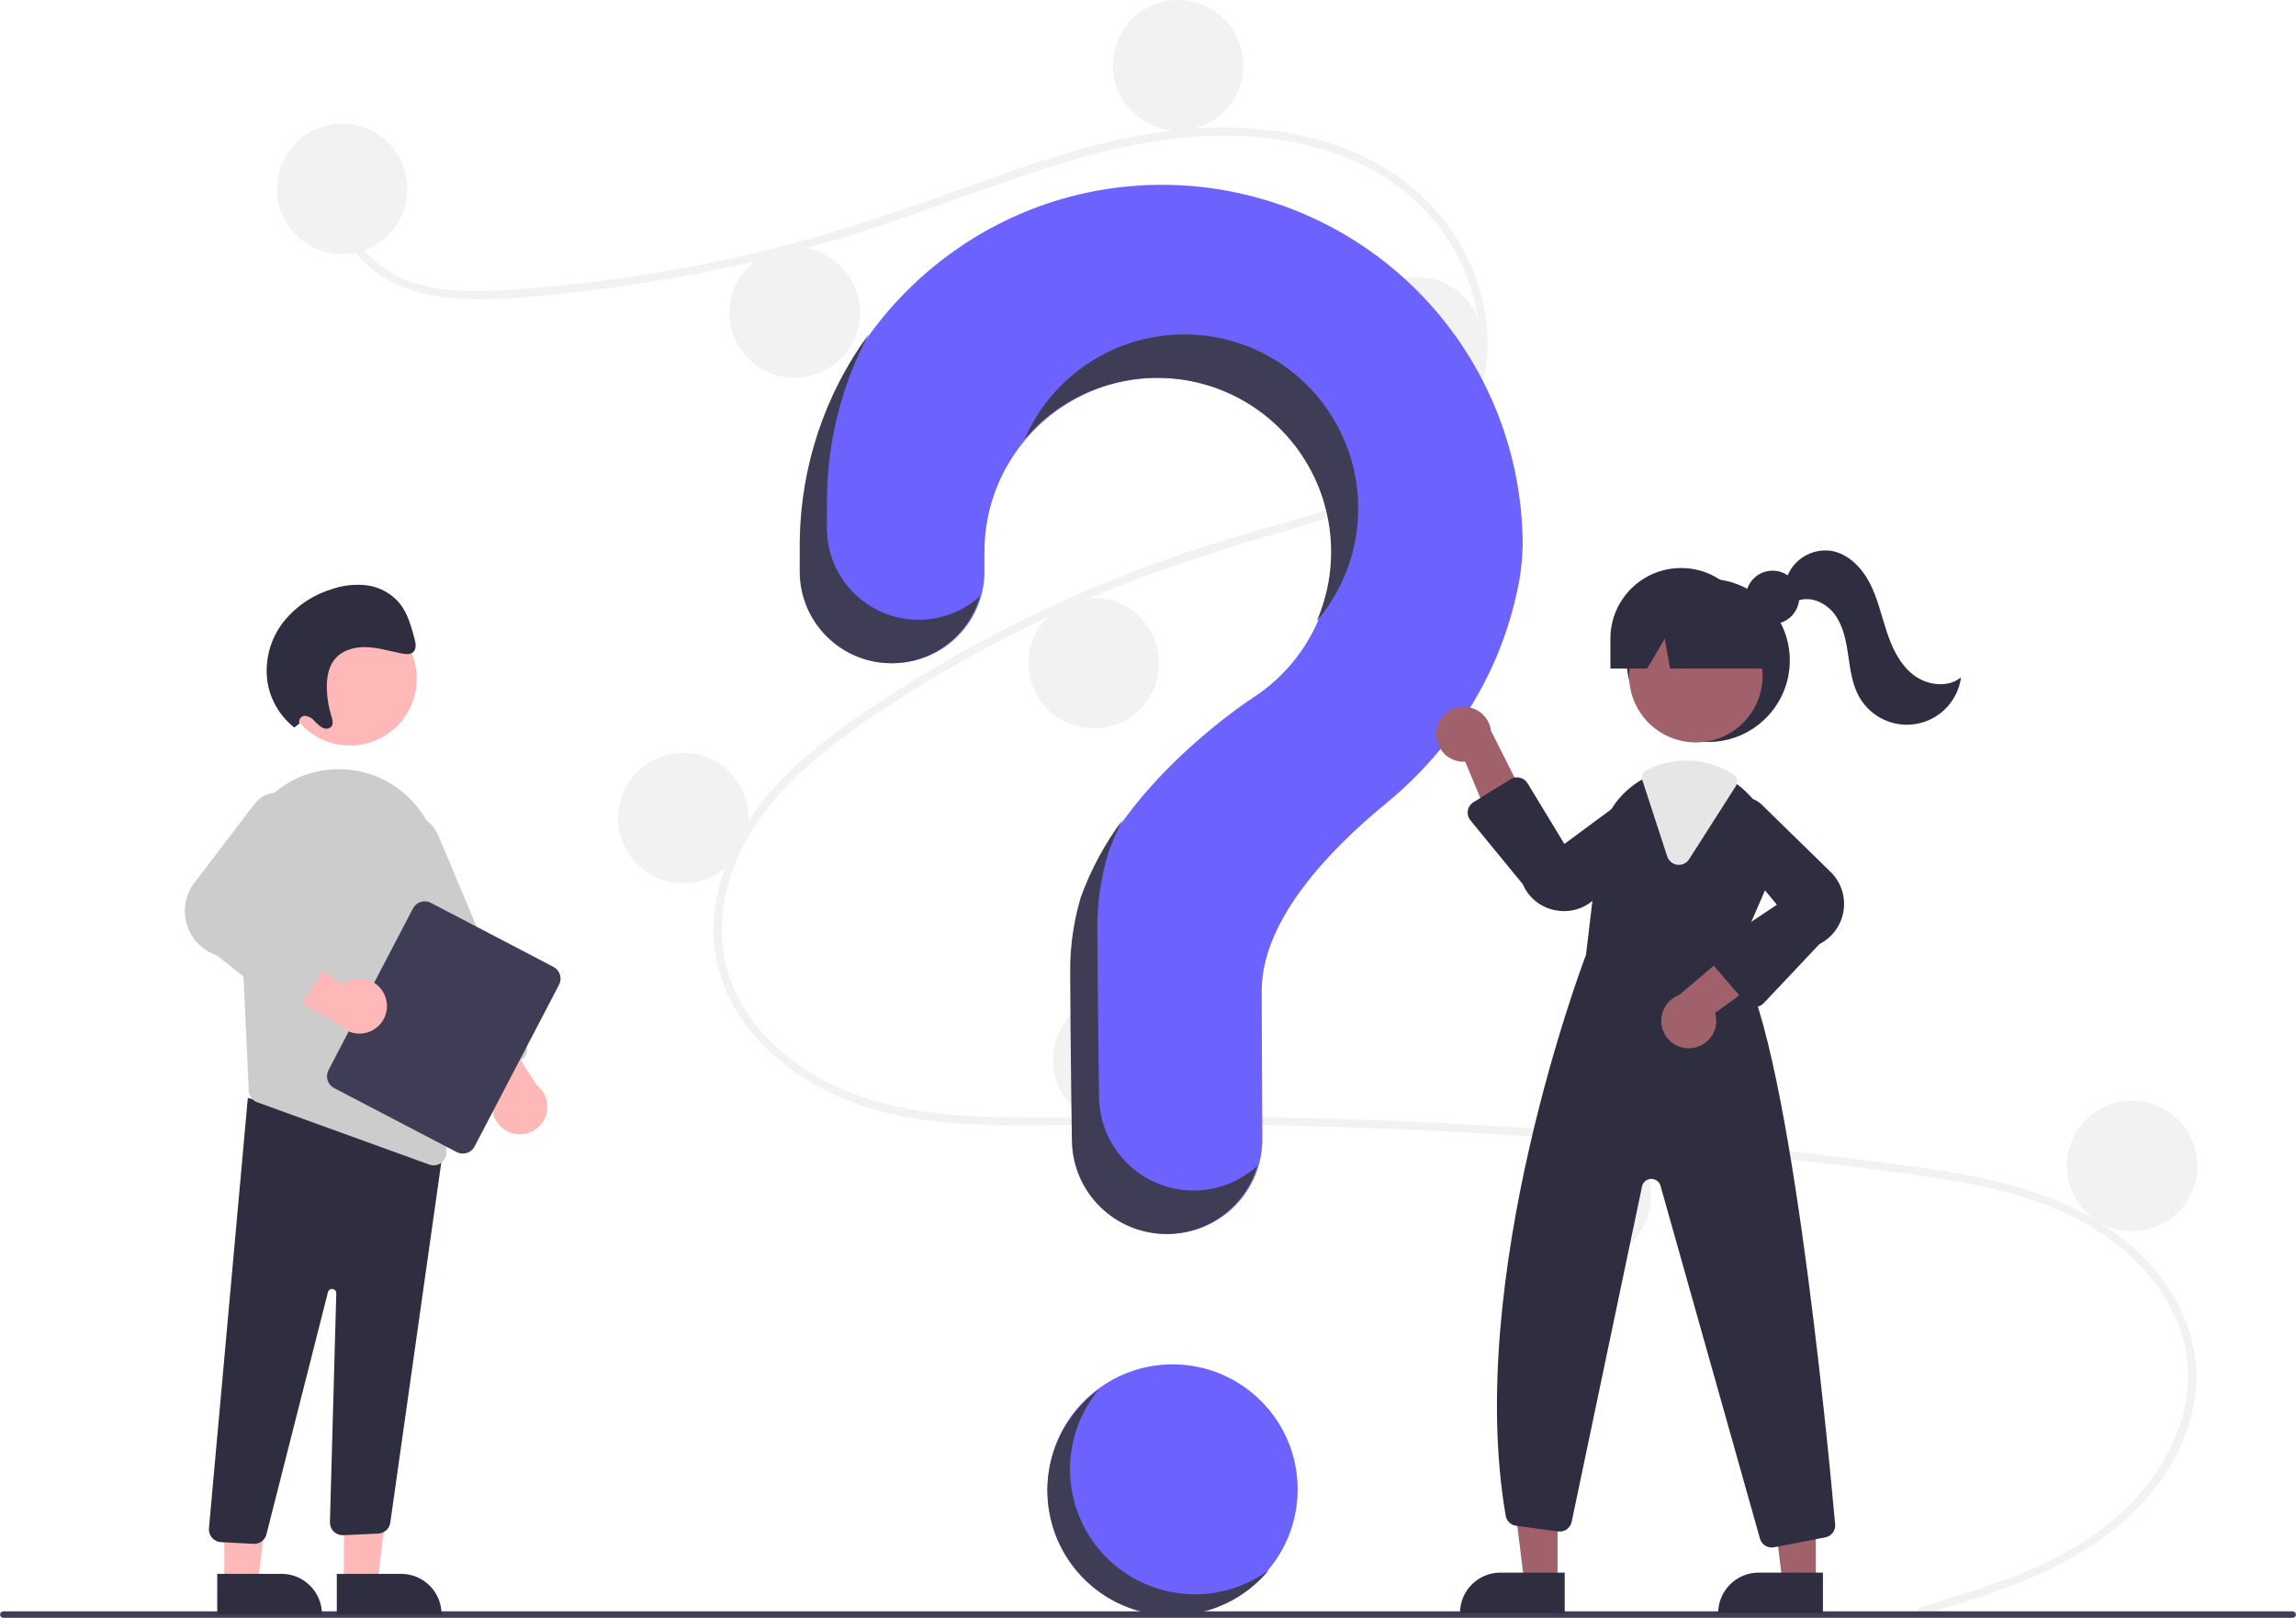
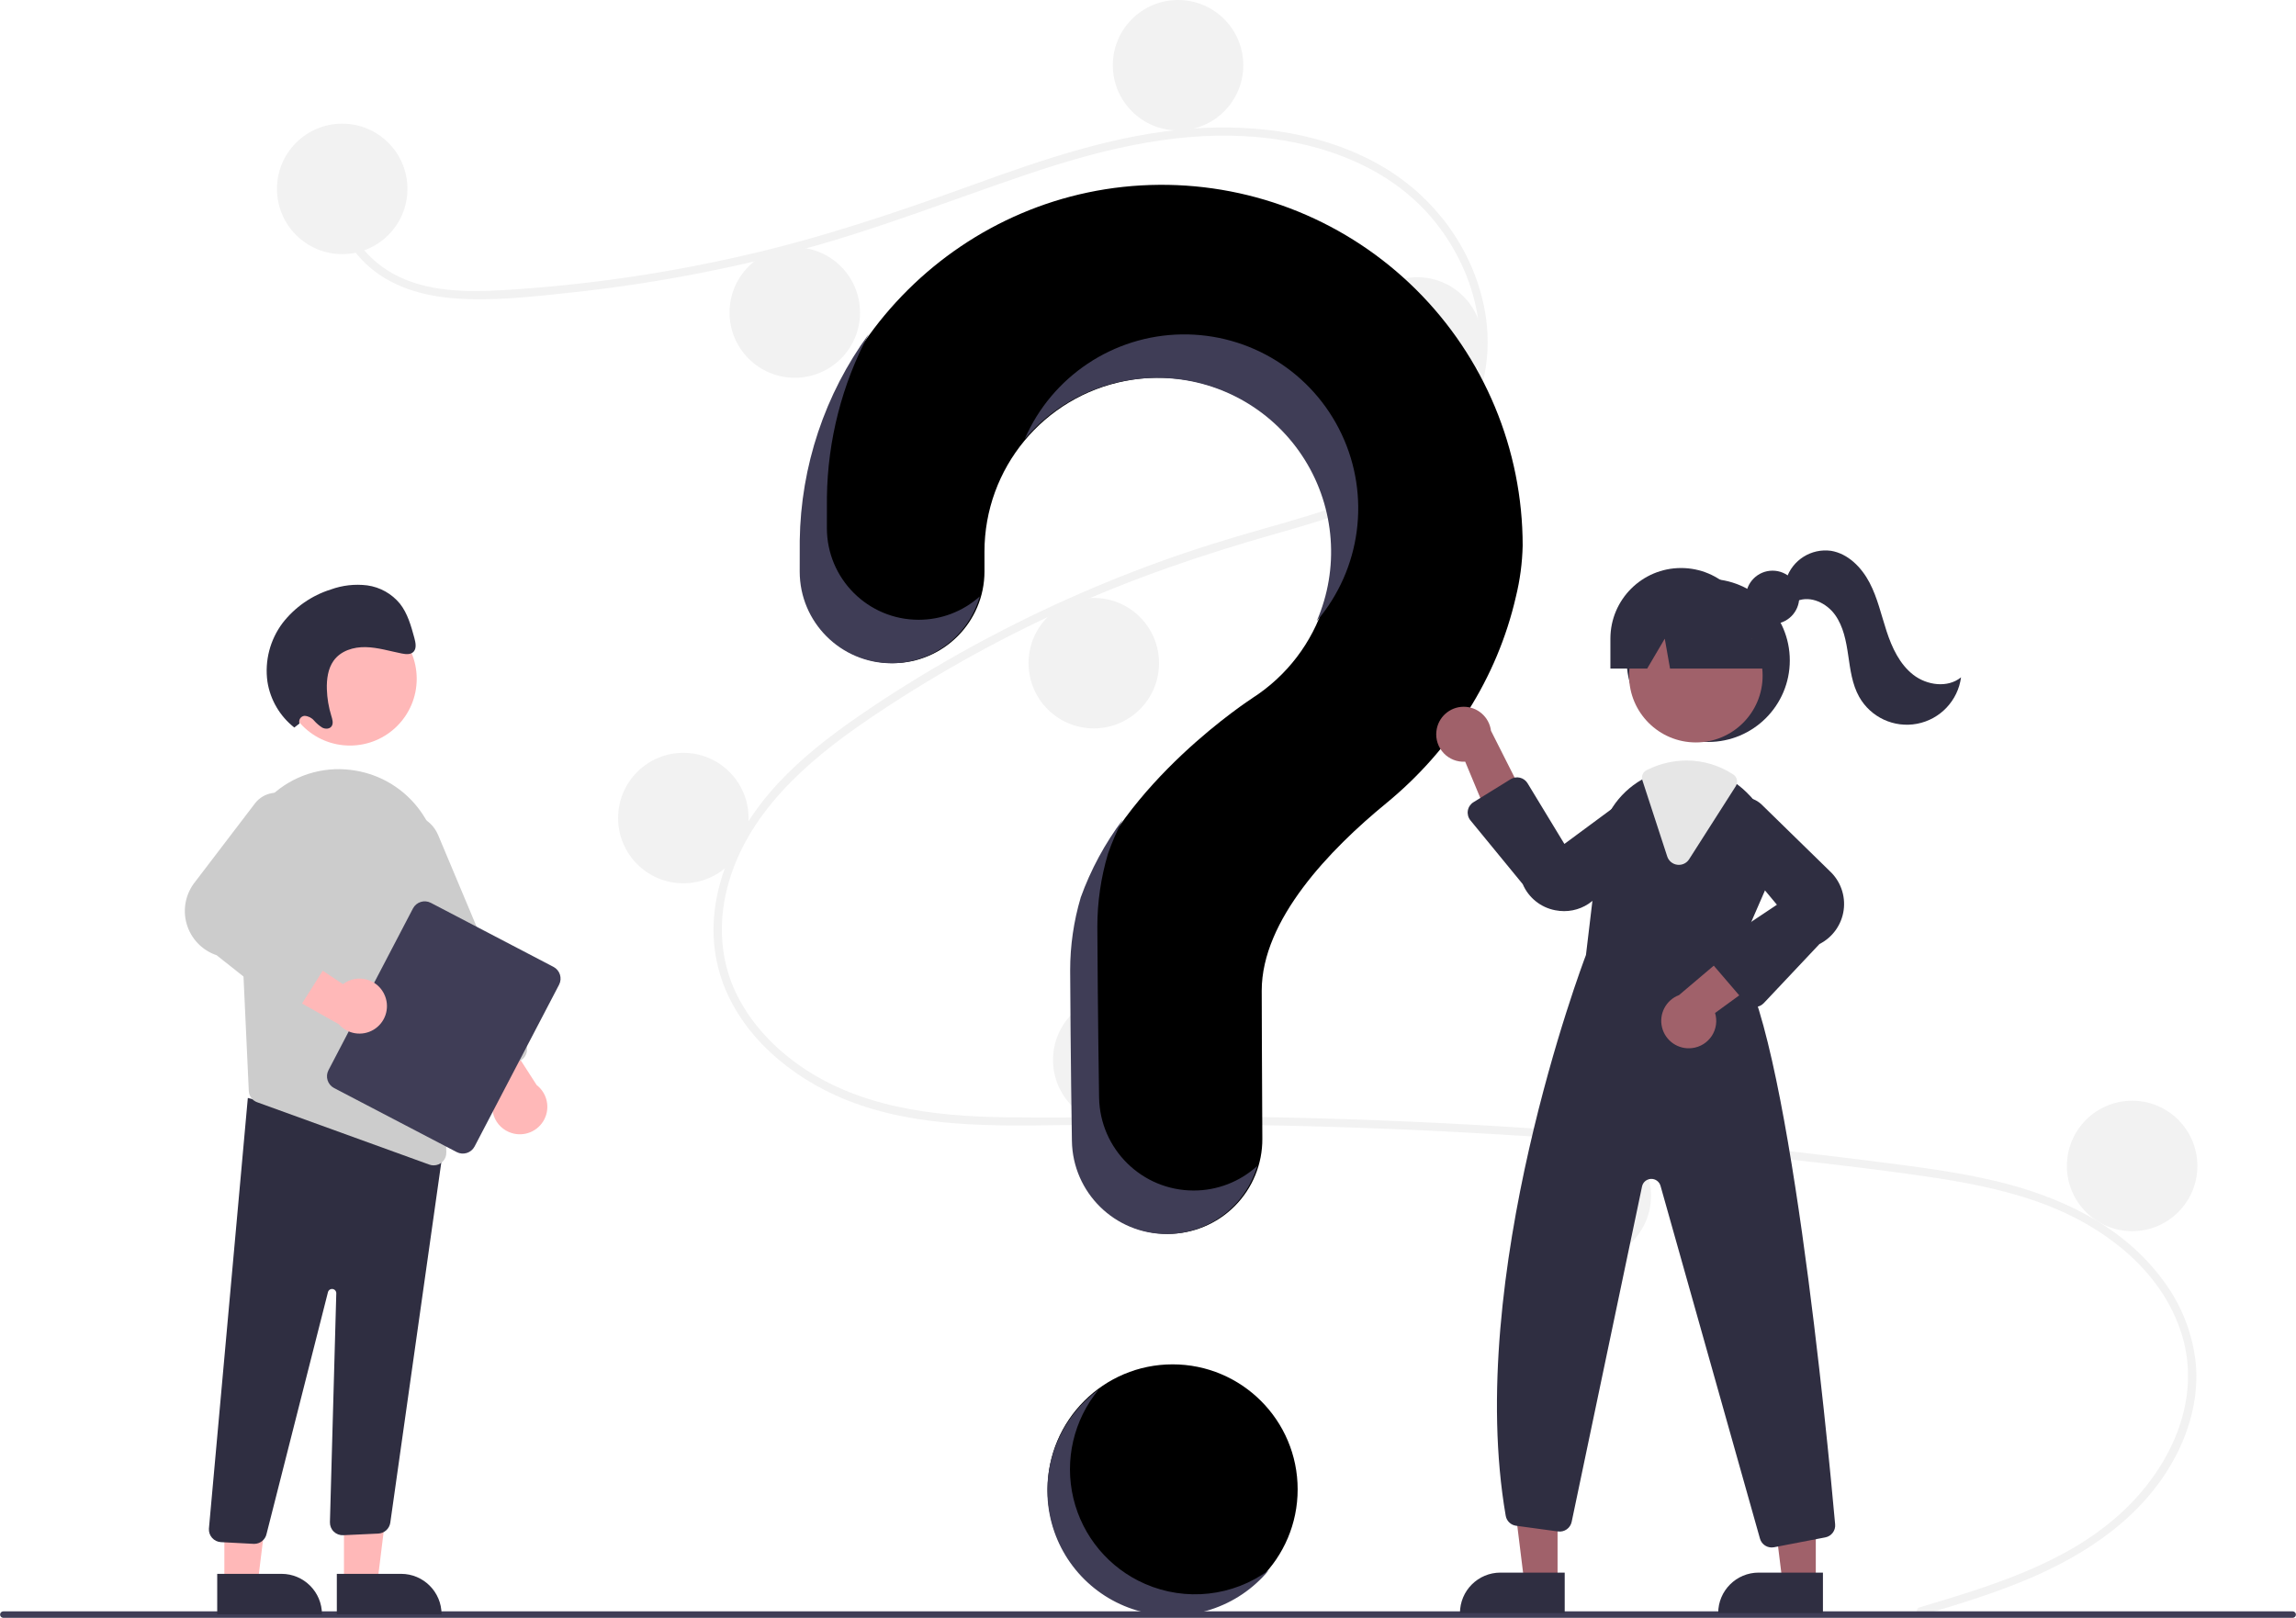
<svg xmlns="http://www.w3.org/2000/svg" data-name="Layer 1" width="844.675" height="595.262" viewBox="0 0 844.675 595.262">
-   <circle cx="431.393" cy="548" r="46" fill="#6c63ff" />
+   <circle cx="431.393" cy="548" r="46" fill="currentColor" />
  <path d="M883.862,743.785c25.735-7.729,53.094-15.788,73.503-34.161,18.238-16.418,30.55-41.489,22.995-66.112-7.54-24.572-30.124-40.956-53.442-49.105-13.225-4.622-27.061-7.186-40.891-9.2-15.035-2.19-30.136-3.984-45.23-5.71q-91.677-10.486-184.044-12.811c-30.385-.765-60.764-.747-91.152-.306-27.139.394-55.722.384-80.899-11.151-19.578-8.97-37.348-25.289-42.803-46.734-6.297-24.755,5.318-49.964,21.98-67.892,8.783-9.45,19.047-17.404,29.636-24.717,11.487-7.934,23.375-15.306,35.521-22.188a494.634,494.634,0,0,1,74.767-34.468c12.746-4.634,25.68-8.633,38.728-12.321,11.017-3.115,22.068-6.234,32.716-10.477,20.583-8.204,40.161-22.1,45.395-44.881,4.96-21.591-3.403-45.031-18.065-61.071-16.963-18.557-42.539-26.692-67.06-28.008-27.528-1.478-54.422,5.412-80.297,14.156-27.597,9.326-54.599,20.049-82.778,27.603a556.958,556.958,0,0,1-85.196,15.837c-14.082,1.5-28.59,3.193-42.756,2.045-11.872-.962-23.684-4.454-32.434-12.88-7.503-7.225-11.972-17.154-10.435-27.632.279-1.903,3.17-1.094,2.893.798-1.87,12.755,6.8,24.509,17.484,30.529,12.348,6.958,27.374,6.968,41.122,6.172a537.825,537.825,0,0,0,88.515-12.796c28.593-6.531,56.164-15.866,83.704-25.839,26.156-9.472,52.897-18.716,80.84-20.767,24.246-1.78,49.752,1.752,70.874,14.423,18.564,11.136,32.215,29.707,36.565,51.018,4.25,20.825-1.636,41.785-17.4,56.317-16.321,15.046-38.701,21.479-59.557,27.404-26.452,7.514-52.337,16.298-77.392,27.703a485.824,485.824,0,0,0-72.8,40.928c-22.246,15.202-44.201,34.331-51.237,61.451-3.277,12.633-2.672,26.032,2.812,37.965,4.876,10.61,12.907,19.535,22.262,26.419,22.321,16.424,50.453,19.797,77.414,20.132,30.281.377,60.564-.645,90.855-.148q92.599,1.52,184.819,11.273,23.108,2.446,46.158,5.407c13.822,1.776,27.69,3.541,41.278,6.695,24.162,5.608,47.674,16.392,62.692,36.878a61.319,61.319,0,0,1,11.947,30.446c1.051,11.524-1.77,23.069-6.98,33.321-11.532,22.69-33.134,37.123-56.073,46.605-12.287,5.079-25.032,8.926-37.752,12.746-1.853.557-2.645-2.338-.798-2.893Z" transform="translate(-177.6623 -152.3692)" fill="#f2f2f2" />
  <circle cx="125.893" cy="69.5" r="24" fill="#f2f2f2" />
  <circle cx="292.393" cy="115" r="24" fill="#f2f2f2" />
  <circle cx="433.393" cy="24" r="24" fill="#f2f2f2" />
  <circle cx="521.393" cy="126" r="24" fill="#f2f2f2" />
  <circle cx="402.393" cy="244" r="24" fill="#f2f2f2" />
  <circle cx="251.393" cy="301" r="24" fill="#f2f2f2" />
  <circle cx="411.393" cy="390" r="24" fill="#f2f2f2" />
  <circle cx="583.393" cy="440" r="24" fill="#f2f2f2" />
  <circle cx="784.393" cy="429" r="24" fill="#f2f2f2" />
-   <path d="M604.128,220.373c-71.892.508-130.756,58.93-131.777,130.816-.009.664-.014,5.33-.013,11.434a33.748,33.748,0,0,0,33.744,33.746h0a33.769,33.769,0,0,0,33.761-33.798c-.003-4.152-.006-7.026-.006-7.202a64,64,0,1,1,98.52,53.879l.012.014s-48.028,30.92-62.671,73.335l.012.003a94.004,94.004,0,0,0-3.874,26.768c0,3.725.219,36.321.643,62.778a34.786,34.786,0,0,0,34.79,34.222h0a34.796,34.796,0,0,0,34.794-35.011c-.147-24.229-.227-52.442-.227-54.489,0-26.045,25.125-51.995,45.764-68.917,23.766-19.487,40.868-46.043,47.737-75.999a86.762,86.762,0,0,0,2.499-18.834A132.75,132.75,0,0,0,604.128,220.373Z" transform="translate(-177.6623 -152.3692)" fill="#6c63ff" />
+   <path d="M604.128,220.373c-71.892.508-130.756,58.93-131.777,130.816-.009.664-.014,5.33-.013,11.434a33.748,33.748,0,0,0,33.744,33.746h0a33.769,33.769,0,0,0,33.761-33.798c-.003-4.152-.006-7.026-.006-7.202a64,64,0,1,1,98.52,53.879l.012.014s-48.028,30.92-62.671,73.335l.012.003a94.004,94.004,0,0,0-3.874,26.768c0,3.725.219,36.321.643,62.778a34.786,34.786,0,0,0,34.79,34.222h0a34.796,34.796,0,0,0,34.794-35.011c-.147-24.229-.227-52.442-.227-54.489,0-26.045,25.125-51.995,45.764-68.917,23.766-19.487,40.868-46.043,47.737-75.999a86.762,86.762,0,0,0,2.499-18.834A132.75,132.75,0,0,0,604.128,220.373Z" transform="translate(-177.6623 -152.3692)" fill="currentColor" />
  <path d="M1021.147,747.631H178.853a1.191,1.191,0,0,1,0-2.381h842.294a1.191,1.191,0,0,1,0,2.381Z" transform="translate(-177.6623 -152.3692)" fill="#3f3d56" />
  <circle cx="628.449" cy="242.996" r="30" fill="#2f2e41" />
  <polygon points="573.012 582.129 560.753 582.129 554.92 534.841 573.015 534.841 573.012 582.129" fill="#a0616a" />
  <path d="M551.996,578.626h23.644a0,0,0,0,1,0,0v14.887a0,0,0,0,1,0,0H537.109a0,0,0,0,1,0,0v0A14.887,14.887,0,0,1,551.996,578.626Z" fill="#2f2e41" />
  <polygon points="668.012 582.129 655.753 582.129 649.92 534.841 668.015 534.841 668.012 582.129" fill="#a0616a" />
  <path d="M646.996,578.626h23.644a0,0,0,0,1,0,0v14.887a0,0,0,0,1,0,0H632.109a0,0,0,0,1,0,0v0A14.887,14.887,0,0,1,646.996,578.626Z" fill="#2f2e41" />
  <circle cx="623.89" cy="248.61" r="24.561" fill="#a0616a" />
  <path d="M816.191,504.775l10.99-25.25a31.383,31.383,0,0,0-6.95-35.6,31.873,31.873,0,0,0-3.07-2.67,30.935,30.935,0,0,0-18.99-6.57,32.179,32.179,0,0,0-13.4,2.98c-.36.16-.71.33-1.07.5-.69.33-1.37.69-2.03,1.06a31.678,31.678,0,0,0-15.7,23.88l-4.85,40.64c-1.22,3.19-44.74,118.39-29.52,206.34a4.467,4.467,0,0,0,3.82,3.67l15.43,2.1a4.497,4.497,0,0,0,5.01-3.53l25.89-123.41a3.503,3.503,0,0,1,6.8-.23l36.58,129.78a4.471,4.471,0,0,0,4.31,3.28,5.122,5.122,0,0,0,.87-.08l18.85-3.63a4.471,4.471,0,0,0,3.63-4.81C850.021,682.335,835.301,527.605,816.191,504.775Z" transform="translate(-177.6623 -152.3692)" fill="#2f2e41" />
  <path d="M706.102,421.419A10.056,10.056,0,0,0,716.696,432.623l13.729,32.992,10.385-15.394-14.629-28.97a10.11,10.11,0,0,0-20.079.169Z" transform="translate(-177.6623 -152.3692)" fill="#a0616a" />
  <path d="M800.19,537.996a10.056,10.056,0,0,0,8.427-12.913l28.885-21.038-17.39-6.512-24.764,20.977a10.11,10.11,0,0,0,4.842,19.487Z" transform="translate(-177.6623 -152.3692)" fill="#a0616a" />
  <path d="M753.102,487.61a17.057,17.057,0,0,1-3.298-.325,16.305,16.305,0,0,1-11.948-9.616l-19.234-23.453a4.501,4.501,0,0,1,1.111-6.681l13.684-8.471a4.5,4.5,0,0,1,6.215,1.49l13.556,22.334L779.15,443.702A9.721,9.721,0,0,1,790.46,459.264l-25.912,23.637A16.253,16.253,0,0,1,753.102,487.61Z" transform="translate(-177.6623 -152.3692)" fill="#2f2e41" />
  <path d="M823.252,522.883c-.035,0-.071,0-.106-.001a4.508,4.508,0,0,1-3.311-1.57l-12.166-14.193a4.5,4.5,0,0,1,.92-6.673l22.781-15.188-20.638-24.812a9.721,9.721,0,0,1,14.887-12.183l25.084,24.513a16.525,16.525,0,0,1-3.675,26.94l-20.501,21.754A4.507,4.507,0,0,1,823.252,522.883Z" transform="translate(-177.6623 -152.3692)" fill="#2f2e41" />
  <path d="M795.307,470.584a4.632,4.632,0,0,1-.584-.037,4.461,4.461,0,0,1-3.71-3.069l-9.142-28.029a3.083,3.083,0,0,1,1.594-3.725l.297-.14c.269-.128.535-.254.807-.375a32.574,32.574,0,0,1,13.603-3.023,31.327,31.327,0,0,1,17.161,5.157,3.13,3.13,0,0,1,.901,4.294L799.084,468.504A4.455,4.455,0,0,1,795.307,470.584Z" transform="translate(-177.6623 -152.3692)" fill="#e6e6e6" />
  <circle cx="652.101" cy="219.786" r="9.817" fill="#2f2e41" />
  <path d="M796.111,361.365h0a26,26,0,0,0-26,26v11h13.529l6.471-11,1.941,11h41.059l-11-11A26,26,0,0,0,796.111,361.365Z" transform="translate(-177.6623 -152.3692)" fill="#2f2e41" />
  <path d="M834.809,365.431a15.15,15.15,0,0,1,16.481-10.396c6.256,1.046,11.202,6.075,14.149,11.691s4.308,11.903,6.289,17.928,4.791,12.084,9.793,15.984,12.677,4.958,17.59.946a20.118,20.118,0,0,1-37.477,7.181c-2.592-4.612-3.261-10.017-4.03-15.251s-1.767-10.65-4.862-14.94-8.888-7.093-13.804-5.139Z" transform="translate(-177.6623 -152.3692)" fill="#2f2e41" />
  <path d="M515.609,380.408h0a33.748,33.748,0,0,1-33.744-33.746c-0-6.104.004-10.771.013-11.434a131.507,131.507,0,0,1,15.359-59.909,131.803,131.803,0,0,0-25.359,75.909c-.009.664-.014,5.33-.013,11.434a33.748,33.748,0,0,0,33.744,33.746h0A33.773,33.773,0,0,0,538.097,371.817,33.622,33.622,0,0,1,515.609,380.408Z" transform="translate(-177.6623 -152.3692)" fill="#3f3d56" />
  <path d="M606.415,291.478a64.004,64.004,0,0,1,55.659,89.413,63.997,63.997,0,1,0-107.426-66.985A63.871,63.871,0,0,1,606.415,291.478Z" transform="translate(-177.6623 -152.3692)" fill="#3f3d56" />
  <path d="M616.797,590.408h0a34.787,34.787,0,0,1-34.79-34.222c-.423-26.456-.643-59.052-.643-62.778a94.004,94.004,0,0,1,3.874-26.768l-.012-.003a95.069,95.069,0,0,1,5.494-12.701,110.047,110.047,0,0,0-15.494,28.701l.012.003a94.004,94.004,0,0,0-3.874,26.768c0,3.725.219,36.321.643,62.778a34.787,34.787,0,0,0,34.79,34.222h0a34.803,34.803,0,0,0,33.402-25.048A34.66,34.66,0,0,1,616.797,590.408Z" transform="translate(-177.6623 -152.3692)" fill="#3f3d56" />
  <polygon points="126.541 582.585 138.8 582.584 144.633 535.296 126.538 535.297 126.541 582.585" fill="#ffb8b8" />
  <path d="M301.576,731.451H340.107a0,0,0,0,1,0,0v14.887a0,0,0,0,1,0,0H316.463A14.887,14.887,0,0,1,301.576,731.451v0A0,0,0,0,1,301.576,731.451Z" transform="translate(464.0541 1325.404) rotate(179.9974)" fill="#2f2e41" />
  <polygon points="82.541 582.585 94.8 582.584 100.633 535.296 82.538 535.297 82.541 582.585" fill="#ffb8b8" />
  <path d="M257.576,731.451H296.107a0,0,0,0,1,0,0v14.887a0,0,0,0,1,0,0H272.463A14.887,14.887,0,0,1,257.576,731.451v0A0,0,0,0,1,257.576,731.451Z" transform="translate(376.0541 1325.406) rotate(179.9974)" fill="#2f2e41" />
  <path d="M270.917,720.411l-11.975-.63a4.673,4.673,0,0,1-4.419-4.967l14.313-158.466,65.911,17.786,6.35-1.732L321.239,712.686a4.696,4.696,0,0,1-4.358,3.945l-12.909.601a4.674,4.674,0,0,1-4.931-4.796l2.339-84.196a1.558,1.558,0,0,0-3.083-.36L275.739,716.692a4.646,4.646,0,0,1-4.569,3.725C271.086,720.418,271.002,720.416,270.917,720.411Z" transform="translate(-177.6623 -152.3692)" fill="#2f2e41" />
  <circle cx="128.742" cy="249.759" r="24.561" fill="#ffb8b8" />
  <path d="M265.512,474.287l2.701,58.267.976,21.199a4.642,4.642,0,0,0,3.074,4.175l63.336,22.943a4.477,4.477,0,0,0,1.6.28,4.644,4.644,0,0,0,4.664-4.788L339.266,471.597A36.93,36.93,0,0,0,308.522,435.92c-.613-.093-1.236-.187-1.859-.27a36.249,36.249,0,0,0-29.165,9.441,37.236,37.236,0,0,0-11.986,29.196Z" transform="translate(-177.6623 -152.3692)" fill="#ccc" />
  <path d="M365.855,569.245a10.064,10.064,0,0,1-5.369-15.227l-21.478-28.56,18.534-1.147,17.554,27.297a10.111,10.111,0,0,1-9.242,17.637Z" transform="translate(-177.6623 -152.3692)" fill="#ffb8b8" />
  <path d="M350.753,548.85a4.644,4.644,0,0,1-2.541-2.518L315.854,469.237a12.463,12.463,0,1,1,22.984-9.647l32.358,77.095a4.679,4.679,0,0,1-2.5,6.118l-14.365,6.029a4.642,4.642,0,0,1-3.577.017Z" transform="translate(-177.6623 -152.3692)" fill="#ccc" />
  <path d="M298.508,546.131,329.587,486.622a4.878,4.878,0,0,1,6.575-2.063l45.112,23.56a4.878,4.878,0,0,1,2.063,6.575l-31.079,59.509a4.878,4.878,0,0,1-6.575,2.063L300.571,552.706A4.878,4.878,0,0,1,298.508,546.131Z" transform="translate(-177.6623 -152.3692)" fill="#3f3d56" />
  <path d="M319.351,518.943a10.064,10.064,0,0,0-15.517-4.46l-29.778-19.754-.051,18.57L302.29,529.21a10.111,10.111,0,0,0,17.06-10.267Z" transform="translate(-177.6623 -152.3692)" fill="#ffb8b8" />
  <path d="M281.701,523.119l-24.337-19.278a17.163,17.163,0,0,1-7.823-27.135l22.097-28.96a10.096,10.096,0,0,1,17.13,10.284l-17.484,28.6,25.694,12.187a4.674,4.674,0,0,1,1.948,6.72l-10.372,16.414a4.682,4.682,0,0,1-3.167,2.111c-.026.004-.051.008-.077.012A4.696,4.696,0,0,1,281.701,523.119Z" transform="translate(-177.6623 -152.3692)" fill="#ccc" />
  <path d="M287.845,418.574a2.135,2.135,0,0,1,1.856-2.819,4.93,4.93,0,0,1,3.476,1.715,13.833,13.833,0,0,0,3.071,2.637c1.188.599,2.8.514,3.477-.628.636-1.072.2-2.508-.185-3.753a36.907,36.907,0,0,1-1.63-9.77c-.111-3.7.411-7.562,2.46-10.448,2.644-3.725,7.371-5.139,11.845-5.036s8.875,1.484,13.307,2.357c1.53.301,3.328.456,4.352-.73,1.088-1.261.688-3.301.226-5.004-1.201-4.417-2.475-8.985-5.265-12.552a18.898,18.898,0,0,0-12.061-6.79,28.938,28.938,0,0,0-13.462,1.528,36.096,36.096,0,0,0-17.683,12.319,29.236,29.236,0,0,0-5.578,21.6,26.667,26.667,0,0,0,9.886,16.855Z" transform="translate(-177.6623 -152.3692)" fill="#2f2e41" />
  <path d="M598.92,735.149a45.994,45.994,0,0,1-17.07-71.489,45.997,45.997,0,1,0,62.569,66.464A45.969,45.969,0,0,1,598.92,735.149Z" transform="translate(-177.6623 -152.3692)" fill="#3f3d56" />
</svg>
